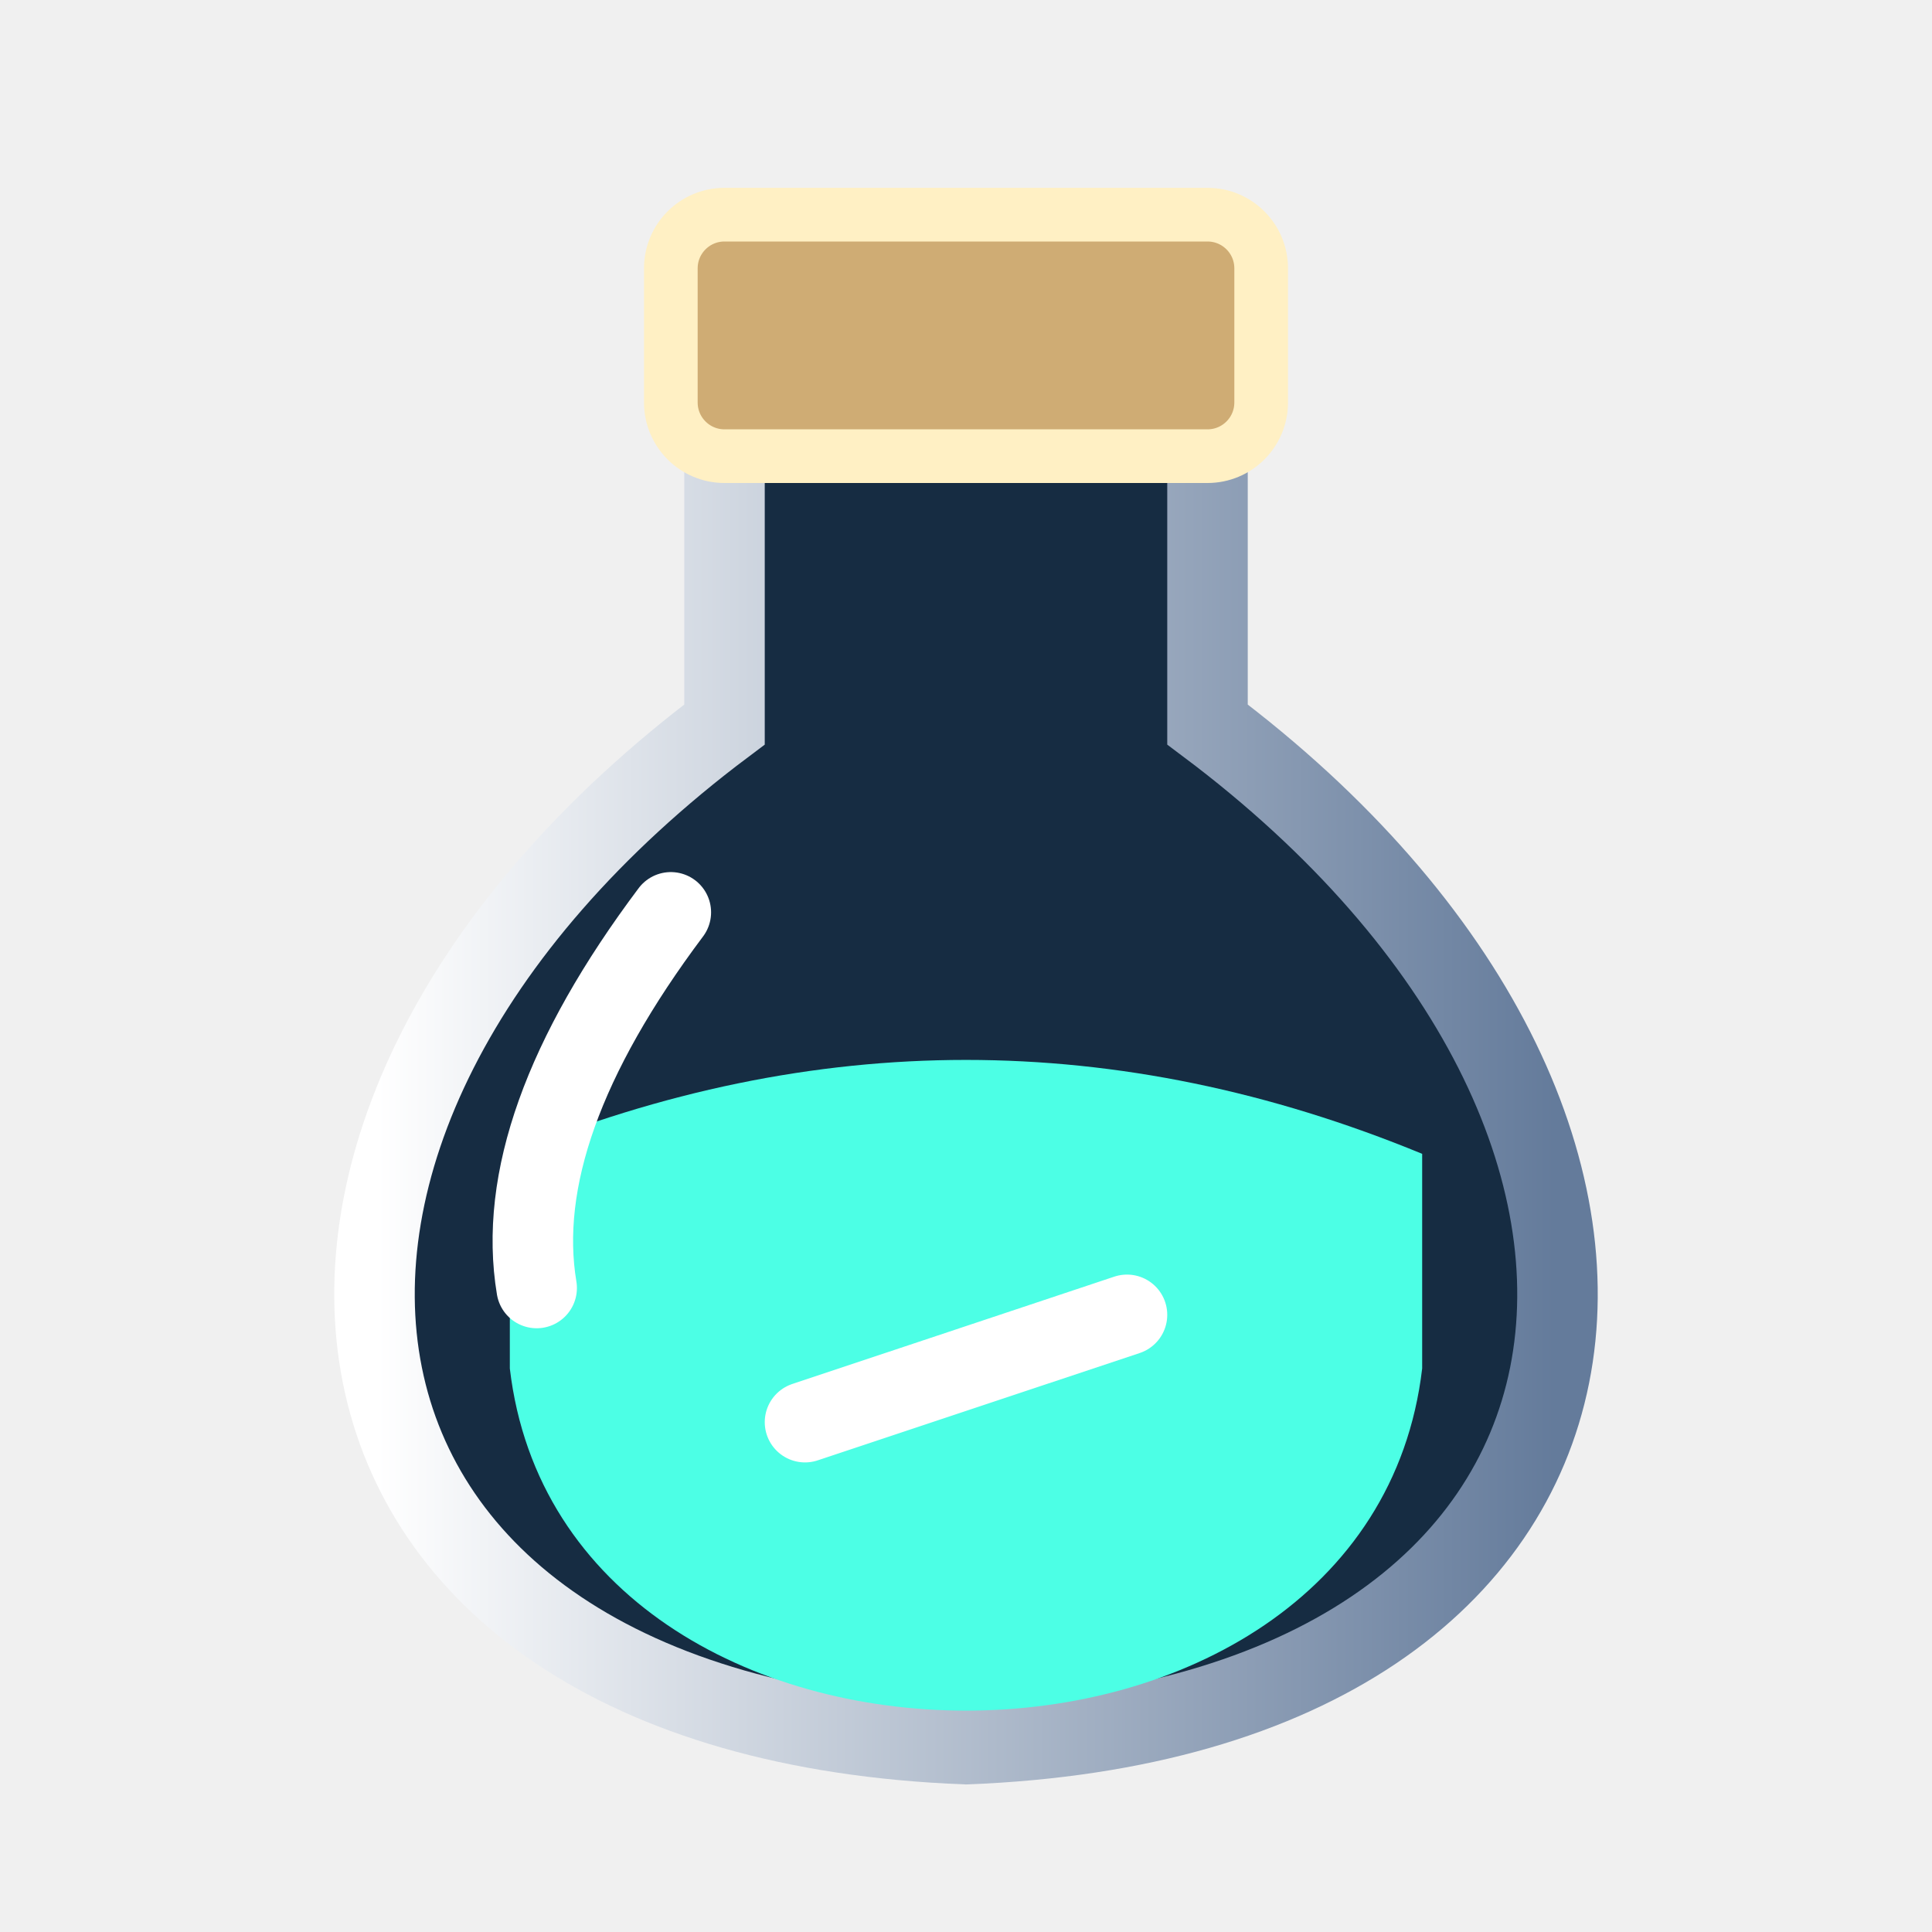
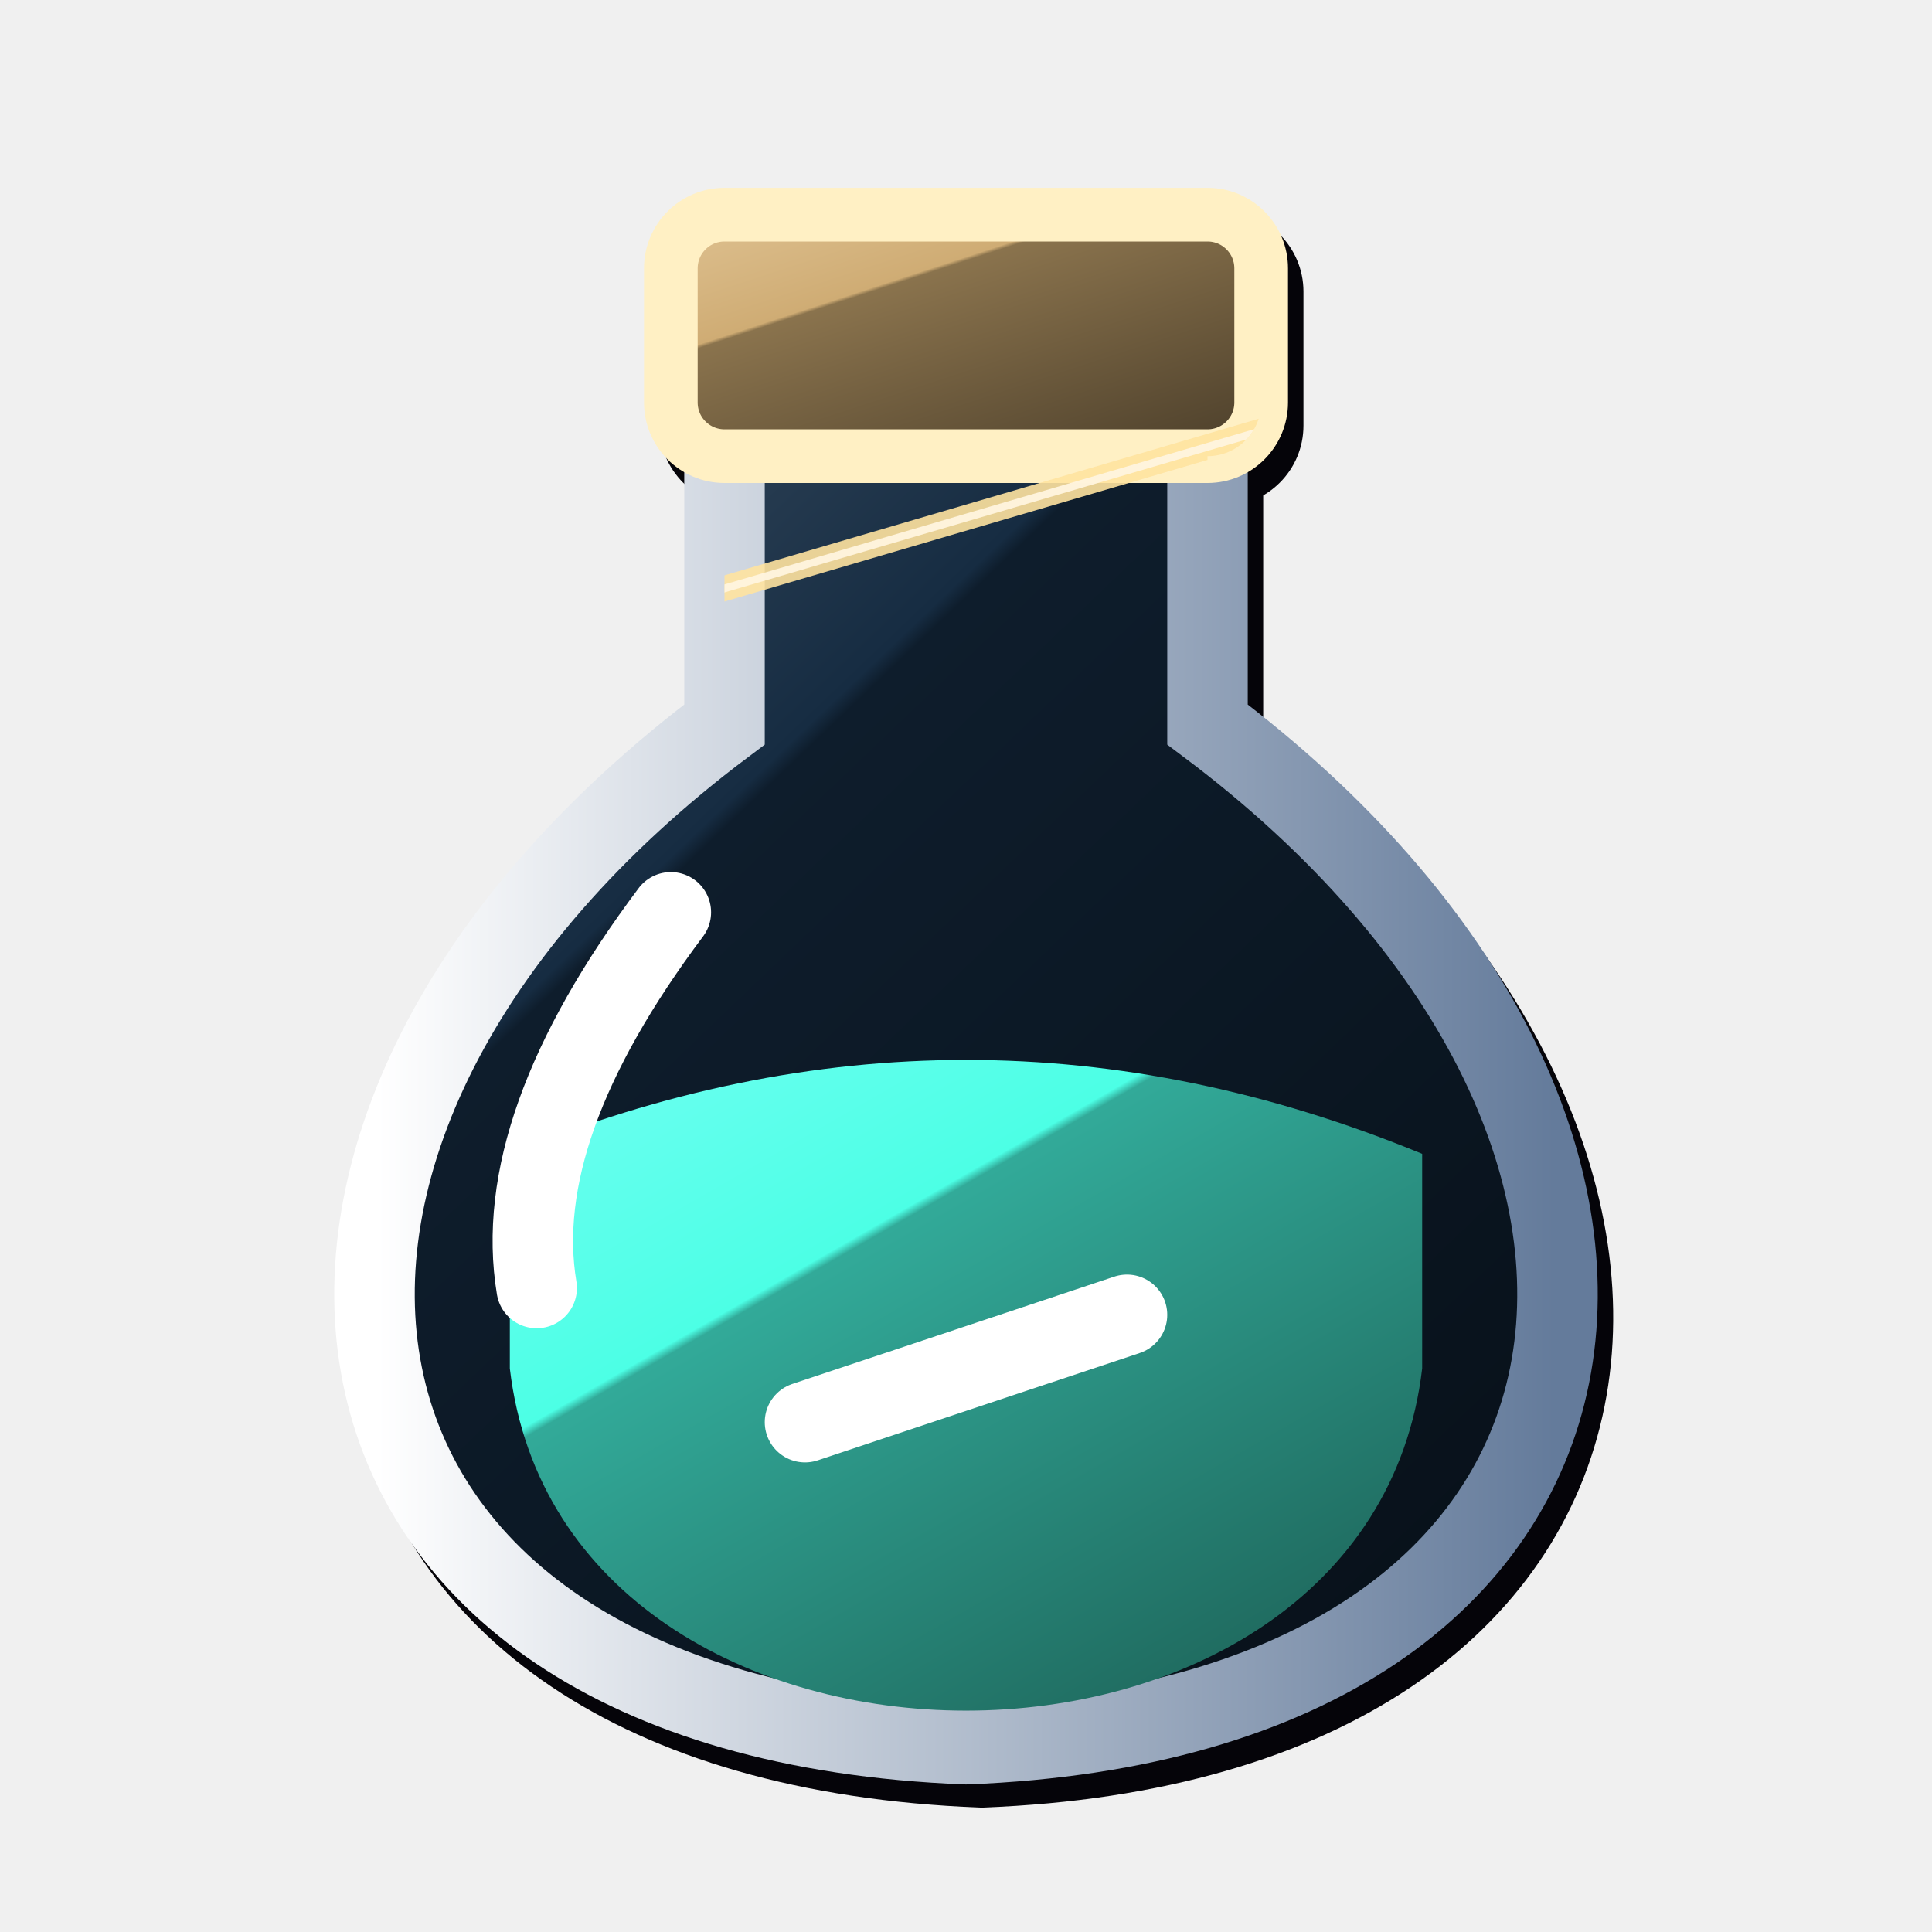
<svg xmlns="http://www.w3.org/2000/svg" width="128" height="128" viewBox="0 0 72 72">
  <defs>
    <linearGradient id="glass">
      <stop stop-color="#ffffff" />
      <stop offset="1" stop-color="#647b9b" />
    </linearGradient>
+     <clipPath id="inkSilhouette">
+       <path d="M27 12h18v15c20 15 17 37-9 38C10 64 7 42 27 27Z" fill="#162c42" stroke="url(#glass)" stroke-width="3" />
+       <path d="M19 43Q36 36 53 43v8c-2 17-32 17-34 0Z" fill="#4cffe5" />
+       <rect x="25" y="8" width="22" height="9" rx="2" fill="#cfac74" stroke="#fff0c4" stroke-width="2" />
+       <path d="M25 34q-6 8-5 14M30 53l12-4" fill="none" stroke="#ffffff" stroke-width="3" stroke-linecap="round" />
+     </clipPath>
+     <linearGradient id="inkMetal0" x1="0" y1="0" x2="0.8" y2="1">
+       <stop offset="0" stop-color="#425568" />
+       <stop offset=".35" stop-color="#162c42" />
+       <stop offset=".36" stop-color="#0e1d2c" />
+       <stop offset="1" stop-color="#08111a" />
+     </linearGradient>
+     <linearGradient id="inkMetal1" x1="0" y1="0" x2="0.8" y2="1">
+       <stop offset="0" stop-color="#70fff2" />
+       <stop offset=".35" stop-color="#4cffe5" />
+       <stop offset=".36" stop-color="#32aa99" />
+       <stop offset="1" stop-color="#1e665b" />
+     </linearGradient>
+     <linearGradient id="inkMetal2" x1="0" y1="0" x2="0.8" y2="1">
+       <stop offset="0" stop-color="#dfc292" />
+       <stop offset=".35" stop-color="#cfac74" />
+       <stop offset=".36" stop-color="#8a734d" />
+       <stop offset="1" stop-color="#52442e" />
+     </linearGradient>
  </defs>
-   <path d="M27 12h18v15c20 15 17 37-9 38C10 64 7 42 27 27Z" fill="#162c42" stroke="url(#glass)" stroke-width="3" />
-   <path d="M19 43Q36 36 53 43v8c-2 17-32 17-34 0Z" fill="#4cffe5" />
-   <rect x="25" y="8" width="22" height="9" rx="2" fill="#cfac74" stroke="#fff0c4" stroke-width="2" />
-   <path d="M25 34q-6 8-5 14M30 53l12-4" fill="none" stroke="#ffffff" stroke-width="3" stroke-linecap="round" />
+   <g transform="translate(0.576 0.864)" stroke="#050409" stroke-width="1.728" stroke-linejoin="round">
+     <path d="M27 12h18v15c20 15 17 37-9 38C10 64 7 42 27 27Z" fill="#050409" stroke="#050409" stroke-width="3" />
+     <path d="M19 43Q36 36 53 43v8c-2 17-32 17-34 0Z" fill="#050409" stroke="#050409" />
+     <rect x="25" y="8" width="22" height="9" rx="2" fill="#050409" stroke="#050409" stroke-width="2" />
+     <path d="M25 34q-6 8-5 14M30 53l12-4" fill="none" stroke="#050409" stroke-width="3" stroke-linecap="round" />
+   </g>
+   <g>
+     <path d="M27 12h18v15c20 15 17 37-9 38C10 64 7 42 27 27Z" fill="url(#inkMetal0)" stroke="url(#glass)" stroke-width="3" />
+     <path d="M19 43Q36 36 53 43v8c-2 17-32 17-34 0Z" fill="url(#inkMetal1)" />
+     <rect x="25" y="8" width="22" height="9" rx="2" fill="url(#inkMetal2)" stroke="#fff0c4" stroke-width="2" />
+     <path d="M25 34q-6 8-5 14M30 53l12-4" fill="none" stroke="#ffffff" stroke-width="3" stroke-linecap="round" />
+   </g>
+   <g clip-path="url(#inkSilhouette)">
+     <path d="M15.84 25.2L57.6 12.96" fill="none" stroke="#FFE3A0" stroke-width="0.936" opacity=".9" />
+     <path d="M15.84 25.2L57.6 12.96" fill="none" stroke="#FFF4DE" stroke-width="0.288" opacity=".95" />
+   </g>
</svg>
